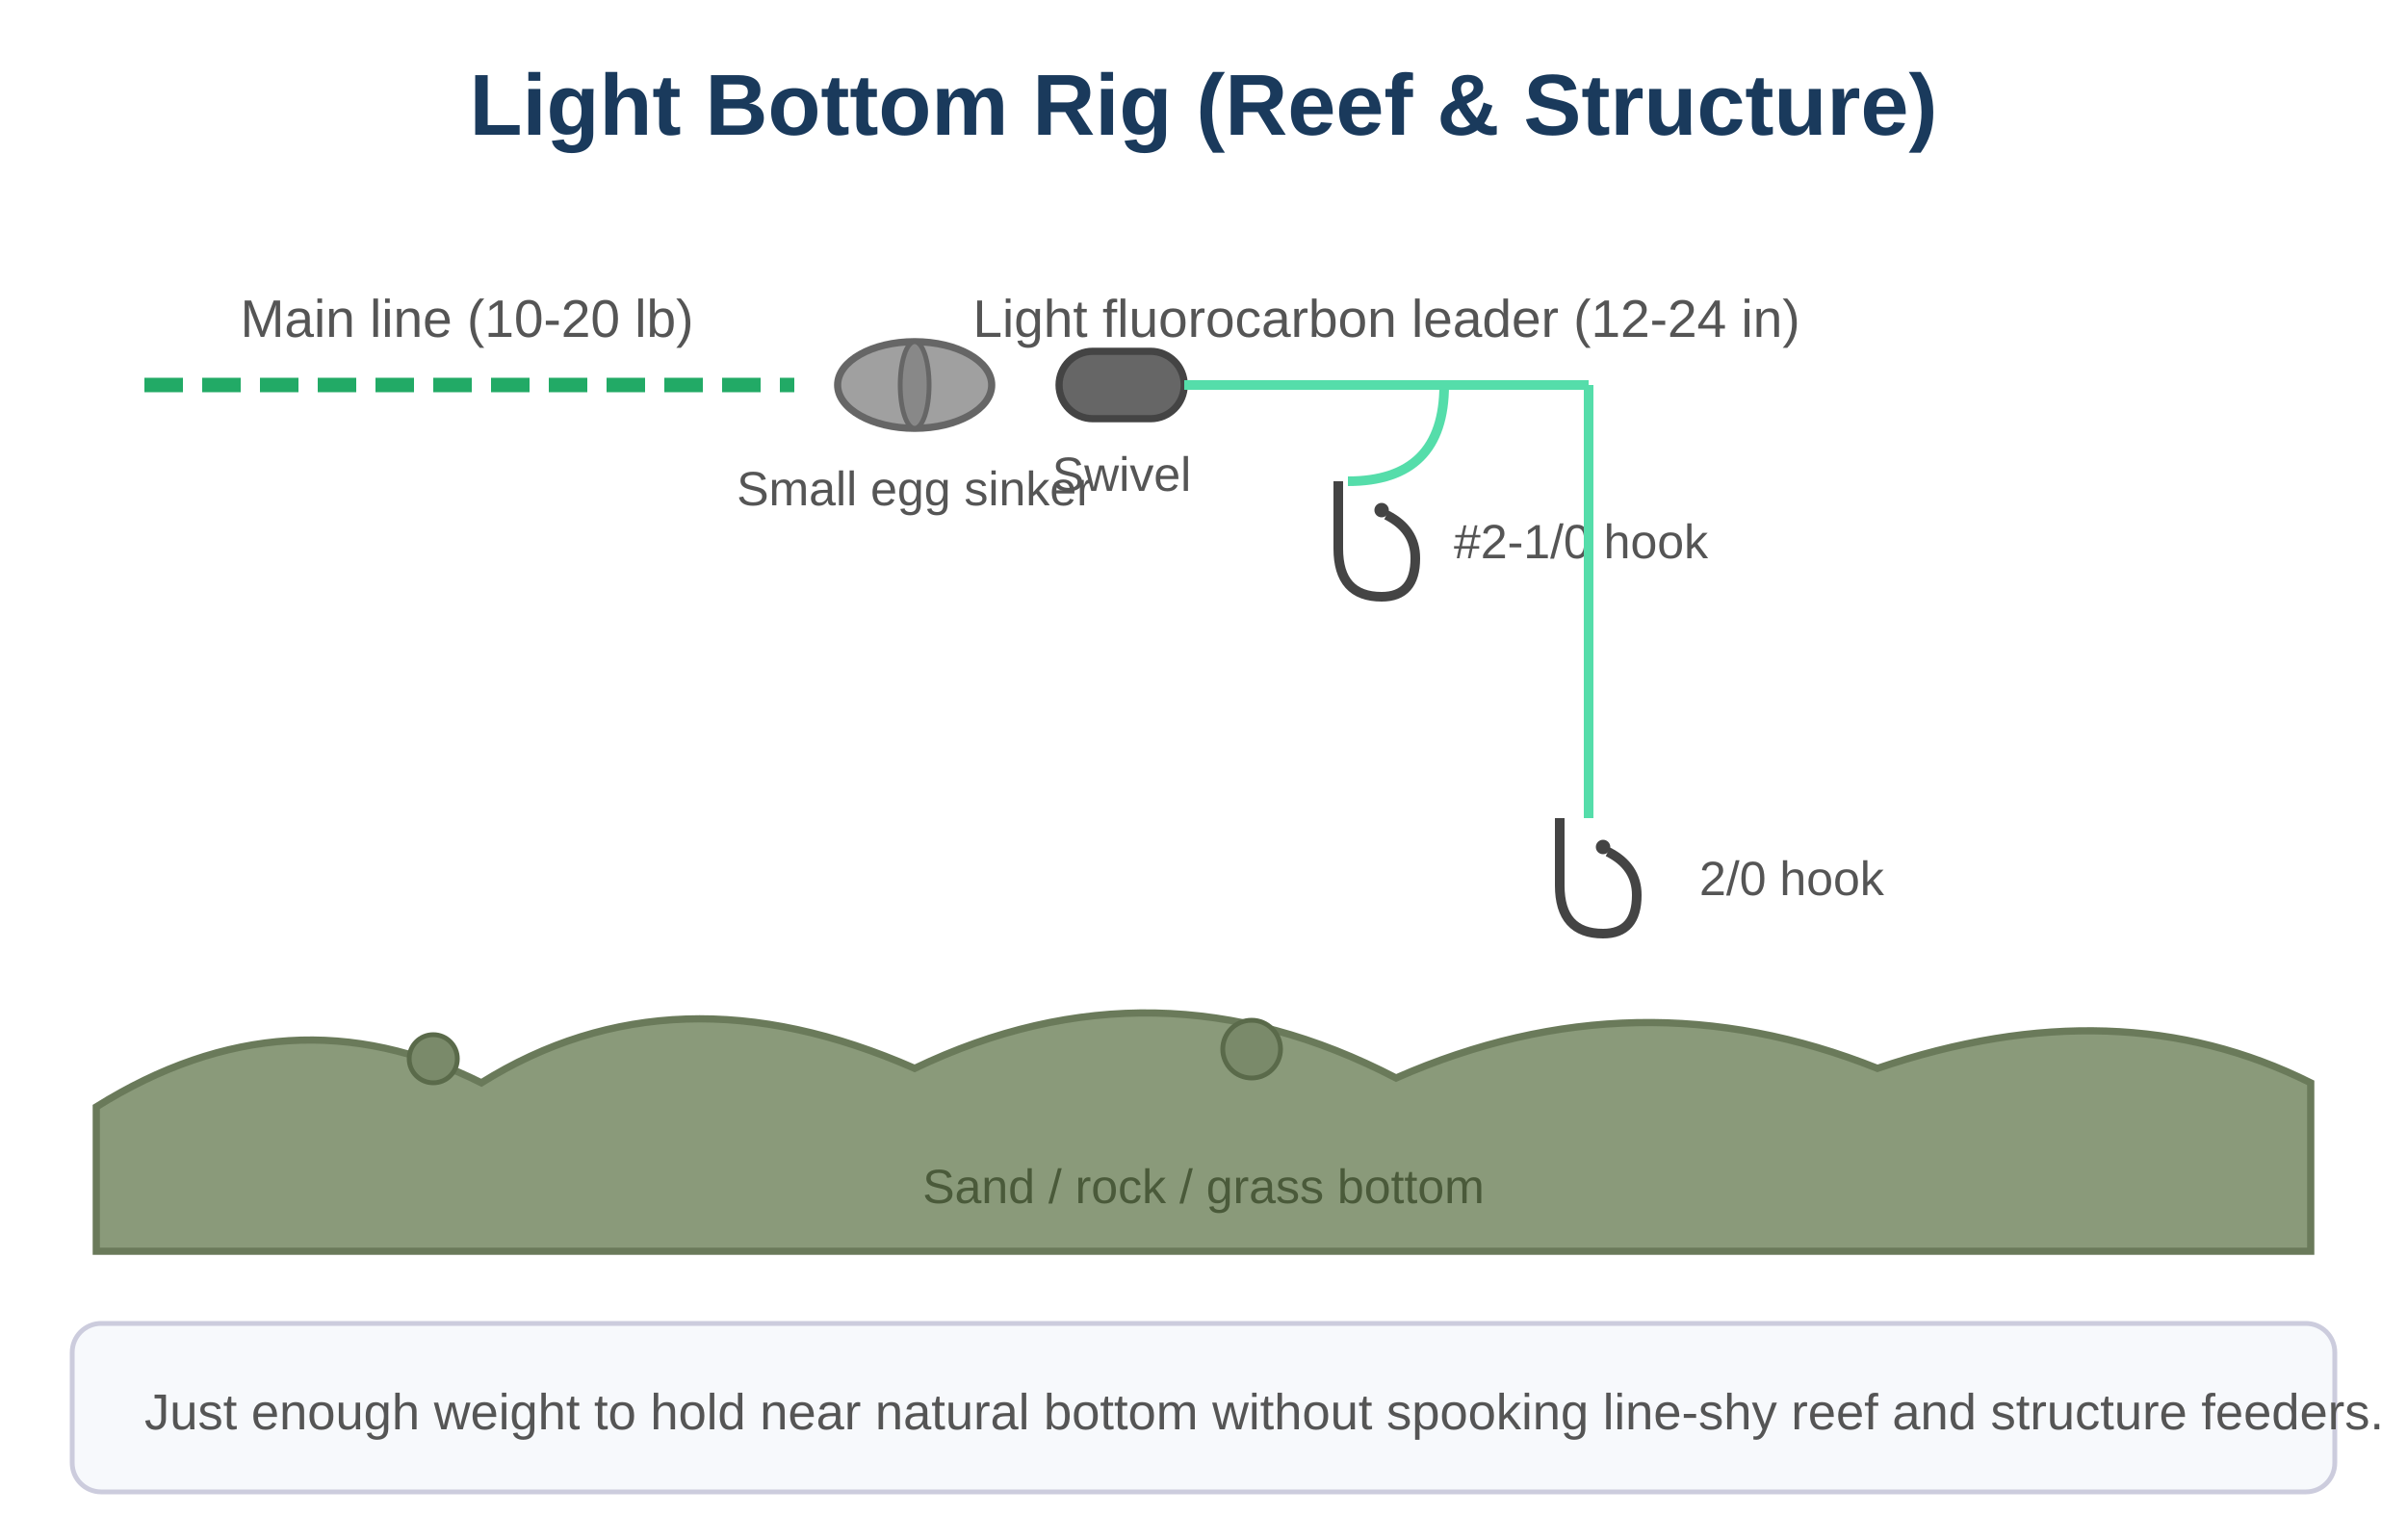
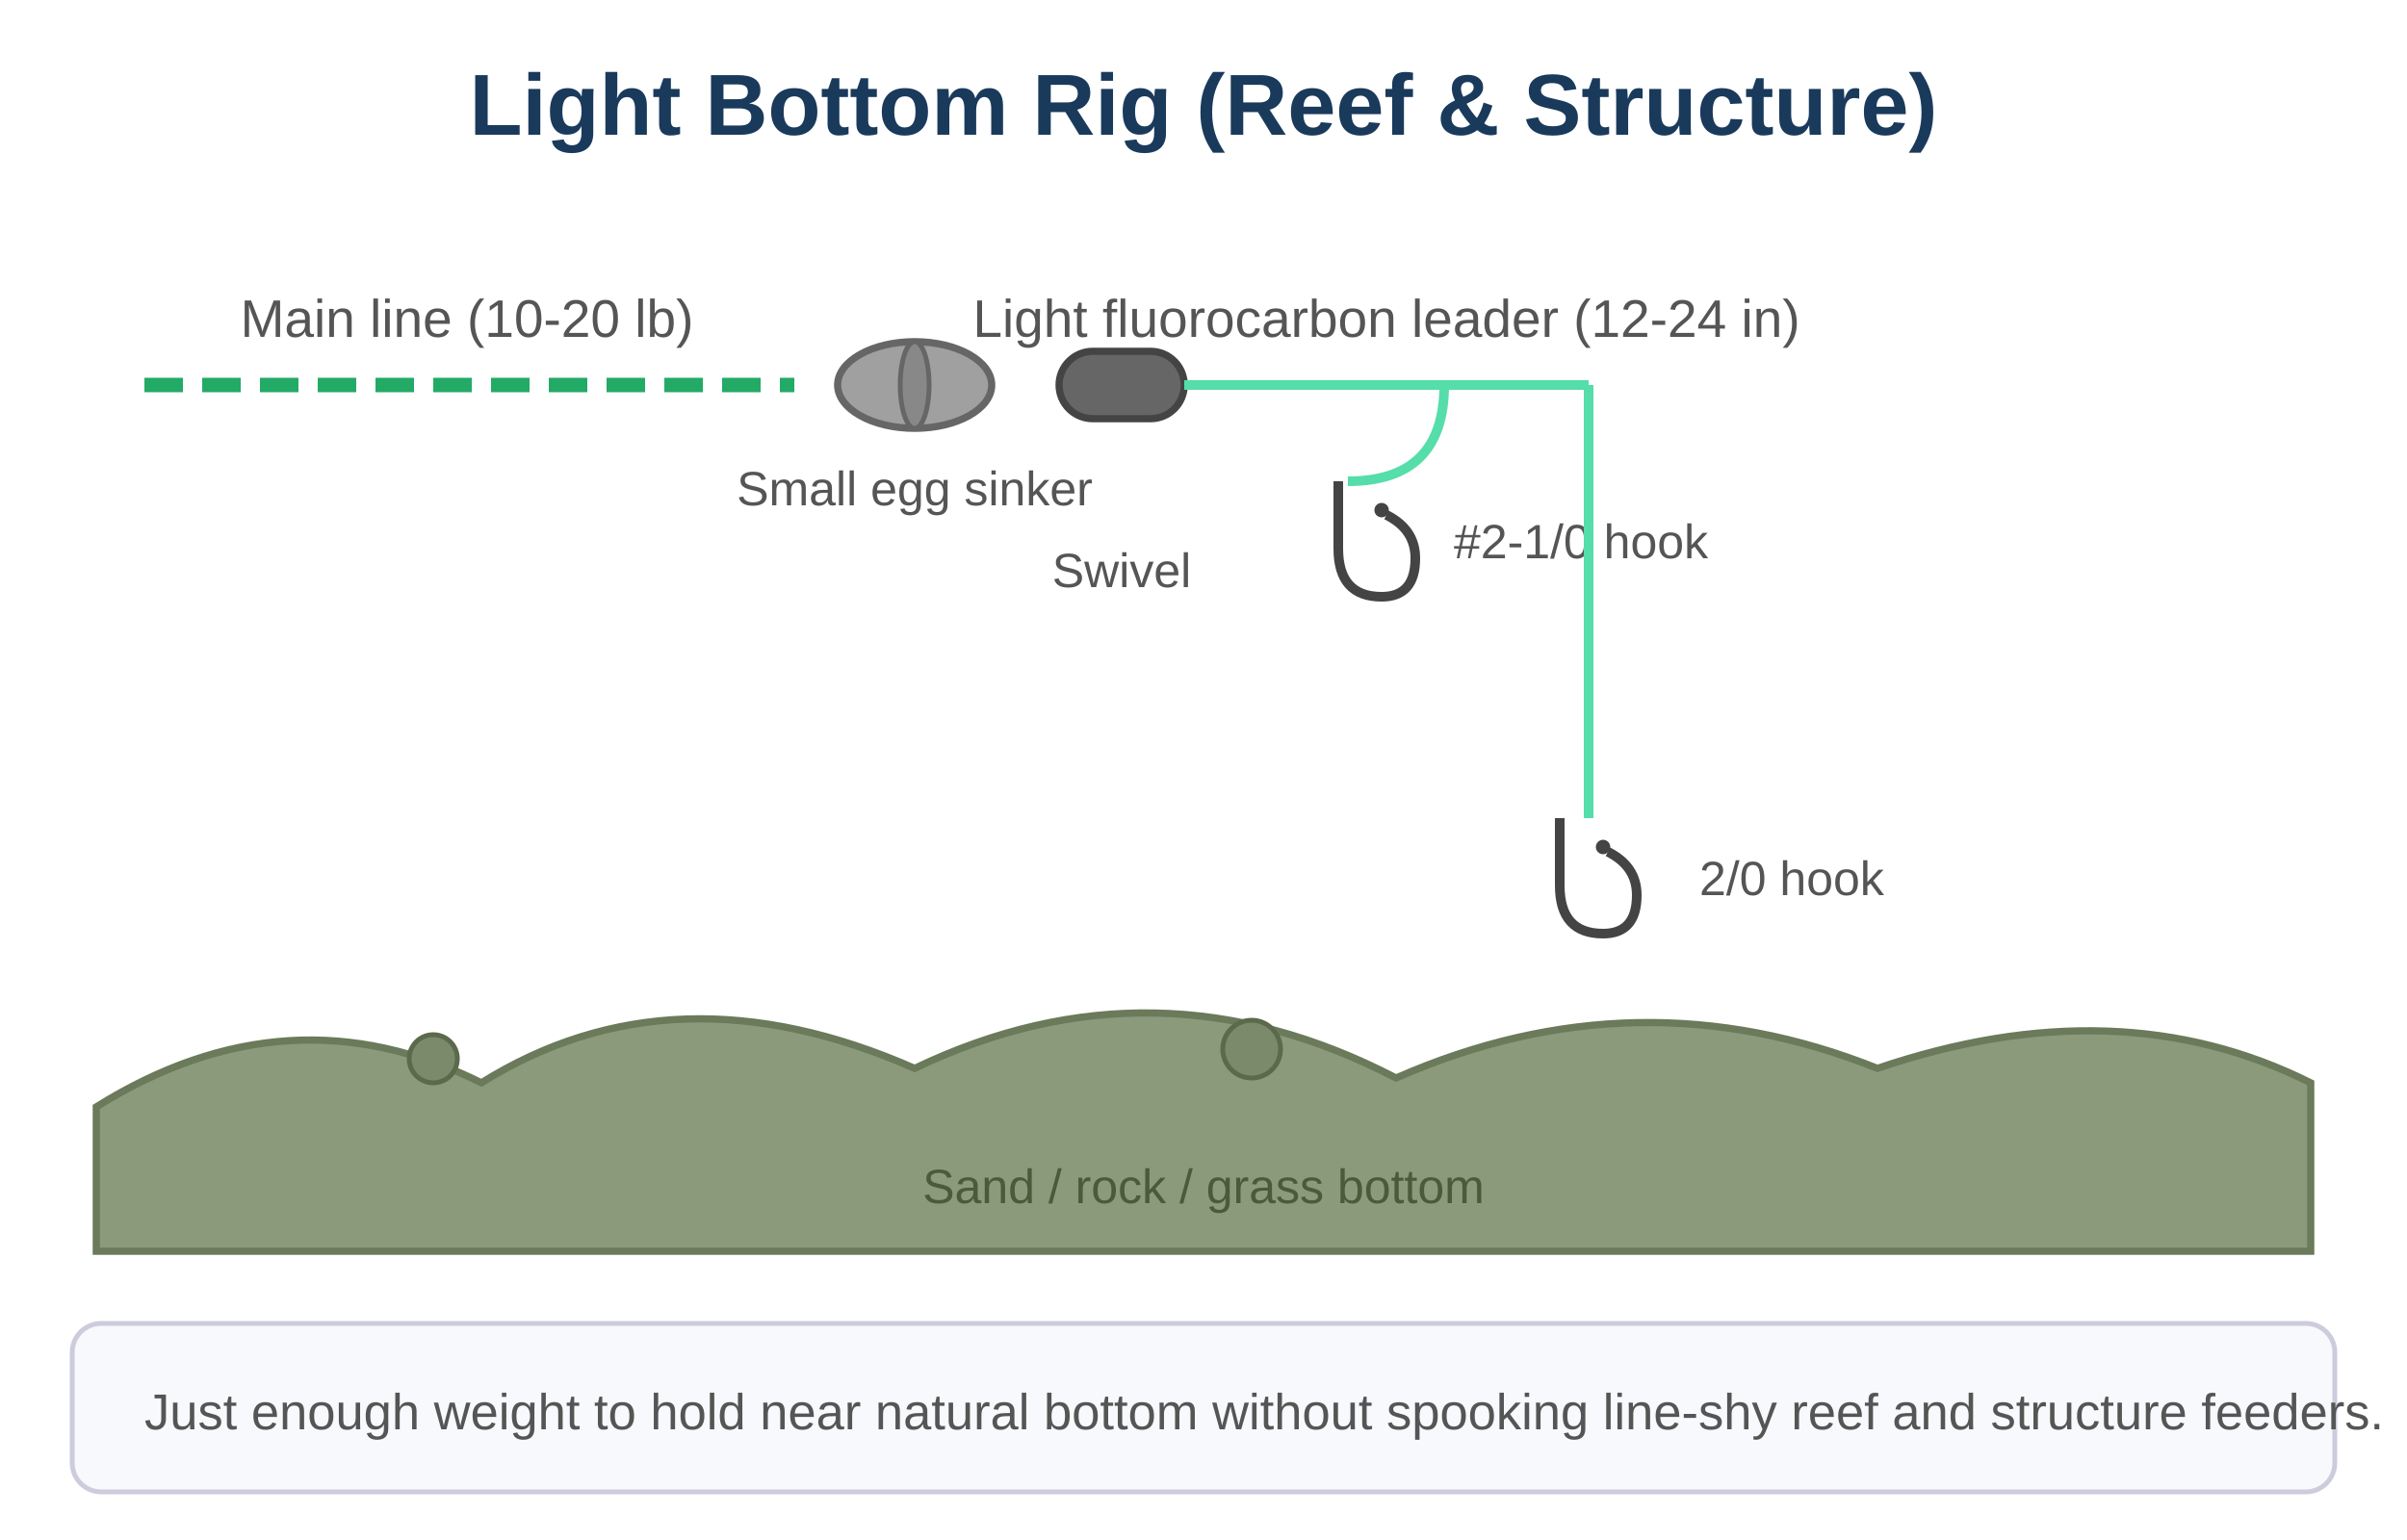
<svg xmlns="http://www.w3.org/2000/svg" viewBox="0 0 500 320" font-family="Arial, sans-serif">
  <text x="250" y="28" text-anchor="middle" font-size="18" font-weight="bold" fill="#1a3a5c">Light Bottom Rig (Reef &amp; Structure)</text>
  <line x1="30" y1="80" x2="165" y2="80" stroke="#2a6" stroke-width="3" stroke-dasharray="8,4" />
  <text x="97" y="70" text-anchor="middle" font-size="11" fill="#555">Main line (10-20 lb)</text>
  <ellipse cx="190" cy="80" rx="16" ry="9" fill="#a0a0a0" stroke="#666" stroke-width="1.5" />
  <ellipse cx="190" cy="80" rx="3" ry="9" fill="#888" stroke="#666" stroke-width="1" />
  <text x="190" y="105" text-anchor="middle" font-size="10" fill="#555">Small egg sinker</text>
  <rect x="220" y="73" width="26" height="14" rx="7" fill="#666" stroke="#444" stroke-width="1.5" />
-   <text x="233" y="102" text-anchor="middle" font-size="10" fill="#555">Swivel</text>
+   <text x="233" y="122" text-anchor="middle" font-size="10" fill="#555">Swivel</text>
  <line x1="246" y1="80" x2="330" y2="80" stroke="#5da" stroke-width="2" />
  <text x="288" y="70" text-anchor="middle" font-size="11" fill="#555">Light fluorocarbon leader (12-24 in)</text>
  <path d="M300 80 Q300 100 280 100" fill="none" stroke="#5da" stroke-width="2" />
  <g transform="translate(272, 100)">
    <path d="M6 0 L6 14 Q6 24 15 24 Q22 24 22 16 Q22 10 16 7" fill="none" stroke="#444" stroke-width="2" />
    <circle cx="15" cy="6" r="1.5" fill="#444" />
    <text x="30" y="16" font-size="10" fill="#555">#2-1/0 hook</text>
  </g>
  <line x1="330" y1="80" x2="330" y2="170" stroke="#5da" stroke-width="2" />
  <g transform="translate(318, 170)">
    <path d="M6 0 L6 14 Q6 24 15 24 Q22 24 22 16 Q22 10 16 7" fill="none" stroke="#444" stroke-width="2" />
    <circle cx="15" cy="6" r="1.5" fill="#444" />
    <text x="35" y="16" font-size="10" fill="#555">2/0 hook</text>
  </g>
  <path d="M20 230 Q60 205 100 225 Q140 200 190 222 Q240 198 290 224 Q340 202 390 222 Q440 205 480 225 L480 260 L20 260 Z" fill="#8a9a7a" stroke="#6a7a5a" stroke-width="1.5" />
  <circle cx="90" cy="220" r="5" fill="#7a8a6a" stroke="#5a6a4a" stroke-width="1" />
  <circle cx="260" cy="218" r="6" fill="#7a8a6a" stroke="#5a6a4a" stroke-width="1" />
  <text x="250" y="250" text-anchor="middle" font-size="10" fill="#4a5a3a">Sand / rock / grass bottom</text>
  <rect x="15" y="275" width="470" height="35" rx="6" fill="#f7f9fc" stroke="#ccd" stroke-width="1" />
  <text x="30" y="297" font-size="10.5" fill="#555">Just enough weight to hold near natural bottom without spooking line-shy reef and structure feeders.</text>
</svg>
